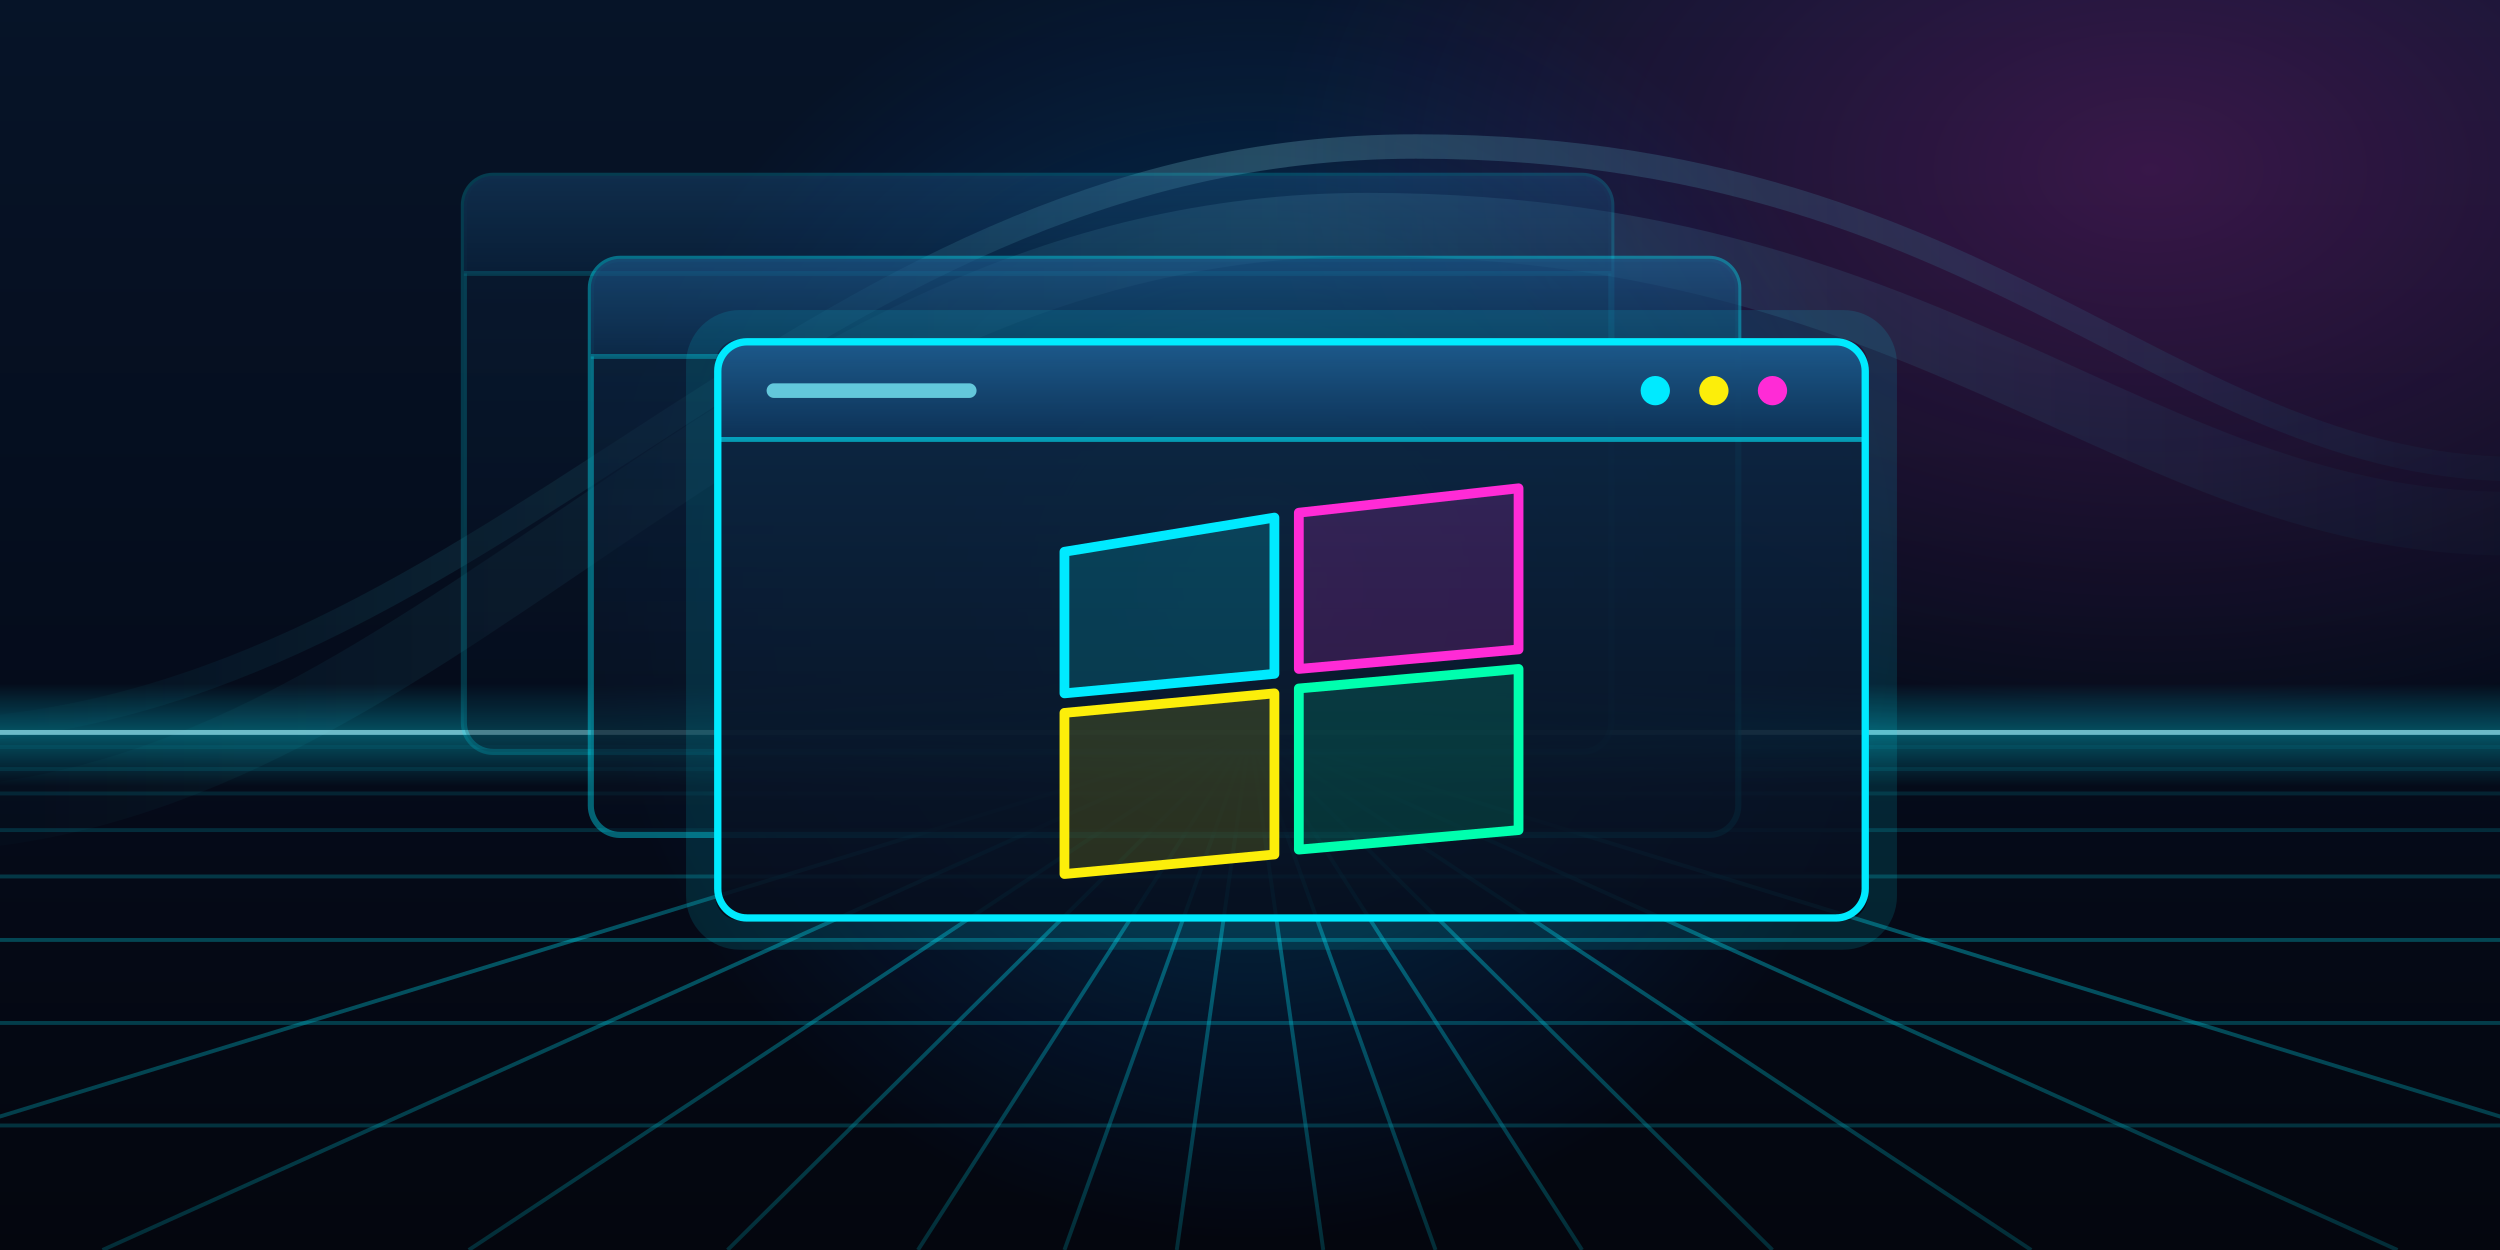
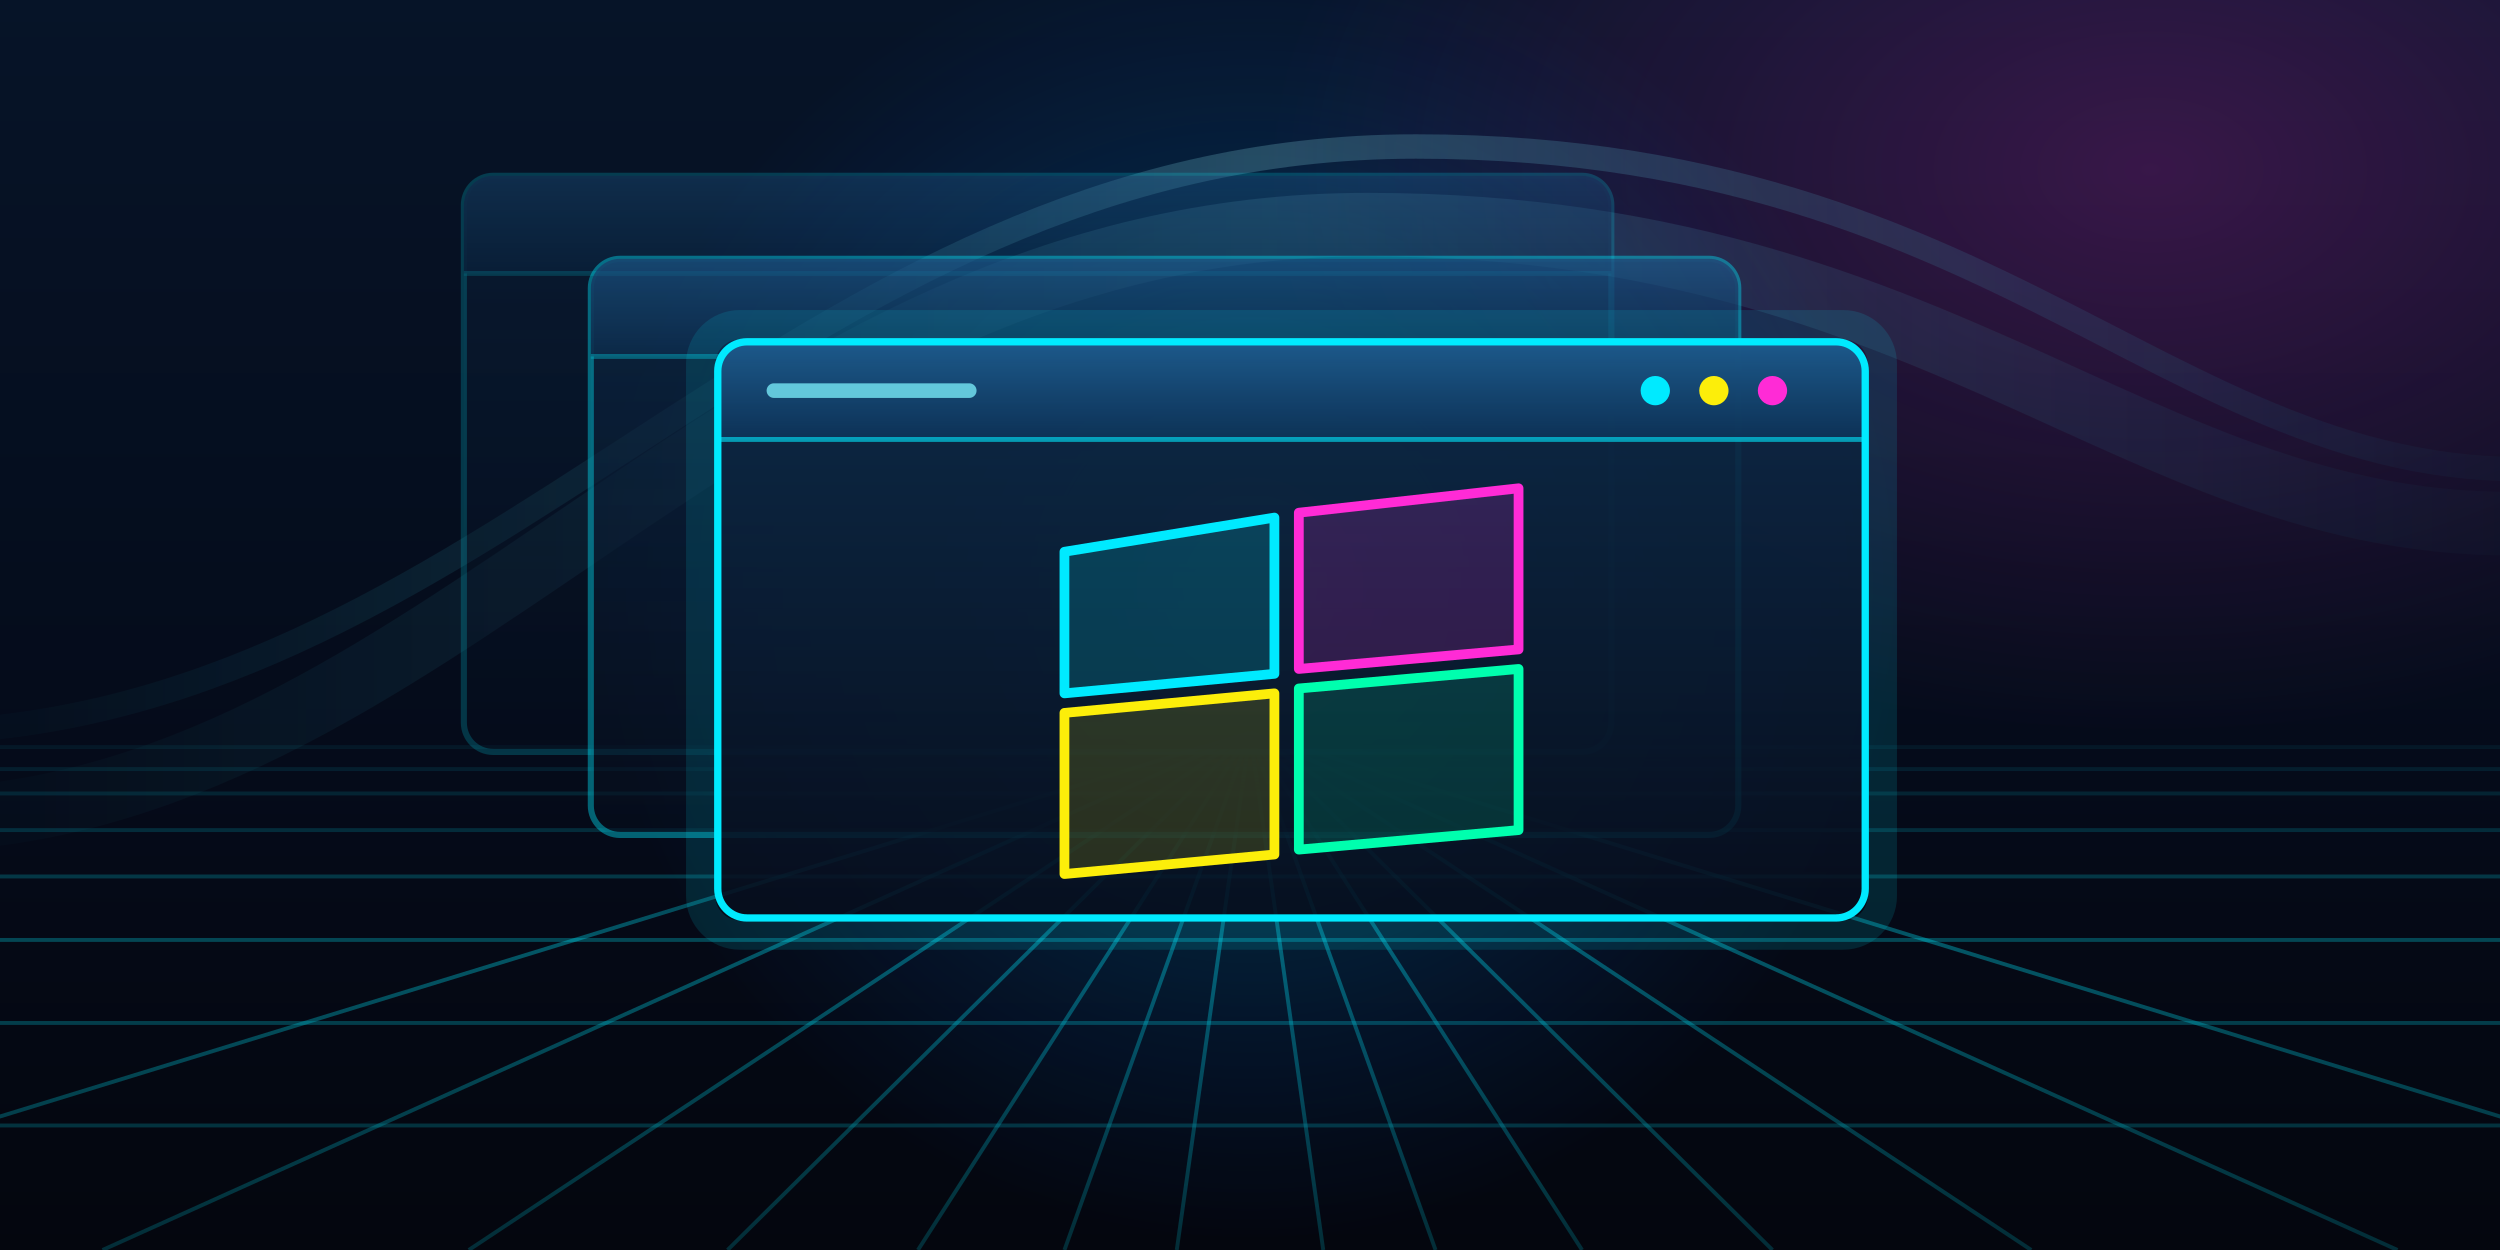
<svg xmlns="http://www.w3.org/2000/svg" viewBox="0 0 1024 512" width="1024" height="512">
  <defs>
    <linearGradient id="sky" x1="0" y1="0" x2="0" y2="1">
      <stop offset="0" stop-color="#061428" />
      <stop offset=".6" stop-color="#050b1a" />
      <stop offset="1" stop-color="#04060e" />
    </linearGradient>
    <radialGradient id="orb">
      <stop offset="0" stop-color="#7fe9ff" stop-opacity=".45" />
      <stop offset=".45" stop-color="#00b0ff" stop-opacity=".16" />
      <stop offset="1" stop-color="#0060ff" stop-opacity="0" />
    </radialGradient>
    <radialGradient id="washMag">
      <stop offset="0" stop-color="#ff2bd6" stop-opacity=".2" />
      <stop offset="1" stop-color="#ff2bd6" stop-opacity="0" />
    </radialGradient>
    <linearGradient id="streak" x1="0" y1="0" x2="1" y2="0">
      <stop offset="0" stop-color="#00eaff" stop-opacity="0" />
      <stop offset=".5" stop-color="#9df3ff" stop-opacity=".3" />
      <stop offset="1" stop-color="#00eaff" stop-opacity="0" />
    </linearGradient>
    <linearGradient id="glass" x1="0" y1="0" x2="0" y2="1">
      <stop offset="0" stop-color="#0d2a48" stop-opacity=".92" />
      <stop offset="1" stop-color="#060d1c" stop-opacity=".86" />
    </linearGradient>
    <linearGradient id="titlebar" x1="0" y1="0" x2="0" y2="1">
      <stop offset="0" stop-color="#1d5c8f" stop-opacity=".95" />
      <stop offset="1" stop-color="#0d3358" stop-opacity=".9" />
    </linearGradient>
    <linearGradient id="horizonGlow" x1="0" y1="0" x2="0" y2="1">
      <stop offset="0" stop-color="#00eaff" stop-opacity="0" />
      <stop offset=".5" stop-color="#00eaff" stop-opacity=".32" />
      <stop offset="1" stop-color="#00eaff" stop-opacity="0" />
    </linearGradient>
    <linearGradient id="floorFade" gradientUnits="userSpaceOnUse" x1="0" y1="300" x2="0" y2="512">
      <stop offset="0" stop-color="#fff" stop-opacity=".15" />
      <stop offset=".4" stop-color="#fff" stop-opacity=".9" />
      <stop offset="1" stop-color="#fff" stop-opacity=".45" />
    </linearGradient>
    <mask id="floorMask">
      <rect width="1024" height="512" fill="url(#floorFade)" />
    </mask>
    <path id="paneTL" d="M2 26 88 12v64L2 84Z" />
    <path id="paneTR" d="M98 10 188 0v66l-90 8Z" />
    <path id="paneBL" d="M2 92 88 84v66L2 158Z" />
    <path id="paneBR" d="M98 82 188 74v66l-90 8Z" />
    <g id="flag" stroke-width="4" stroke-linejoin="round">
      <use href="#paneTL" fill="#00eaff" fill-opacity=".16" stroke="#00eaff" />
      <use href="#paneTR" fill="#ff2bd6" fill-opacity=".16" stroke="#ff2bd6" />
      <use href="#paneBL" fill="#fcee0a" fill-opacity=".14" stroke="#fcee0a" />
      <use href="#paneBR" fill="#00ffae" fill-opacity=".14" stroke="#00ffae" />
    </g>
  </defs>
  <rect width="1024" height="512" fill="url(#sky)" />
  <ellipse cx="880" cy="70" rx="360" ry="230" fill="url(#washMag)" />
  <circle cx="512" cy="240" r="270" fill="url(#orb)" />
  <g fill="none" stroke="url(#streak)" stroke-linecap="round">
    <path d="M-40 336C180 336 300 92 560 92s330 150 520 118" stroke-width="26" opacity=".5" />
    <path d="M-40 300C200 300 320 60 580 60s320 160 500 128" stroke-width="10" opacity=".7" />
  </g>
-   <rect x="0" y="280" width="1024" height="42" fill="url(#horizonGlow)" />
-   <rect x="0" y="299" width="1024" height="2" fill="#a5f4ff" opacity=".65" />
  <g mask="url(#floorMask)" stroke="#00eaff" fill="none" stroke-width="1.6">
    <g stroke-opacity=".38">
      <path d="M512 300 482 512M512 300 436 512M512 300 376 512M512 300 298 512M512 300 192 512M512 300 42 512M512 300-178 512M512 300 542 512M512 300 588 512M512 300 648 512M512 300 726 512M512 300 832 512M512 300 982 512M512 300 1202 512" />
    </g>
    <g stroke-opacity=".3">
      <path d="M0 306h1024M0 315h1024M0 325h1024M0 340h1024M0 359h1024M0 385h1024M0 419h1024M0 461h1024" />
    </g>
  </g>
  <g opacity=".38">
    <rect x="190" y="72" width="470" height="236" rx="12" fill="url(#glass)" stroke="#00eaff" stroke-opacity=".5" stroke-width="2.5" />
    <path d="M190 84a12 12 0 0 1 12-12h446a12 12 0 0 1 12 12v28H190z" fill="url(#titlebar)" />
    <path d="M190 112h470" stroke="#00eaff" stroke-opacity=".45" stroke-width="2" />
  </g>
  <g opacity=".66">
    <rect x="242" y="106" width="470" height="236" rx="12" fill="url(#glass)" stroke="#00eaff" stroke-opacity=".6" stroke-width="2.5" />
    <path d="M242 118a12 12 0 0 1 12-12h446a12 12 0 0 1 12 12v28H242z" fill="url(#titlebar)" />
    <path d="M242 146h470" stroke="#00eaff" stroke-opacity=".5" stroke-width="2" />
  </g>
  <rect x="294" y="140" width="470" height="236" rx="12" fill="url(#glass)" />
  <path d="M294 152a12 12 0 0 1 12-12h446a12 12 0 0 1 12 12v28H294z" fill="url(#titlebar)" />
  <rect x="314" y="157" width="86" height="6" rx="3" fill="#7df3ff" opacity=".75" />
  <g>
    <circle cx="678" cy="160" r="6" fill="#00eaff" />
    <circle cx="702" cy="160" r="6" fill="#fcee0a" />
    <circle cx="726" cy="160" r="6" fill="#ff2bd6" />
  </g>
  <use href="#flag" transform="translate(434 200)" />
  <rect x="294" y="140" width="470" height="236" rx="12" fill="none" stroke="#00eaff" stroke-width="3" />
  <rect x="287" y="133" width="484" height="250" rx="16" fill="none" stroke="#00eaff" stroke-opacity=".12" stroke-width="12" />
  <path d="M294 180h470" stroke="#00eaff" stroke-opacity=".6" stroke-width="2" />
</svg>
